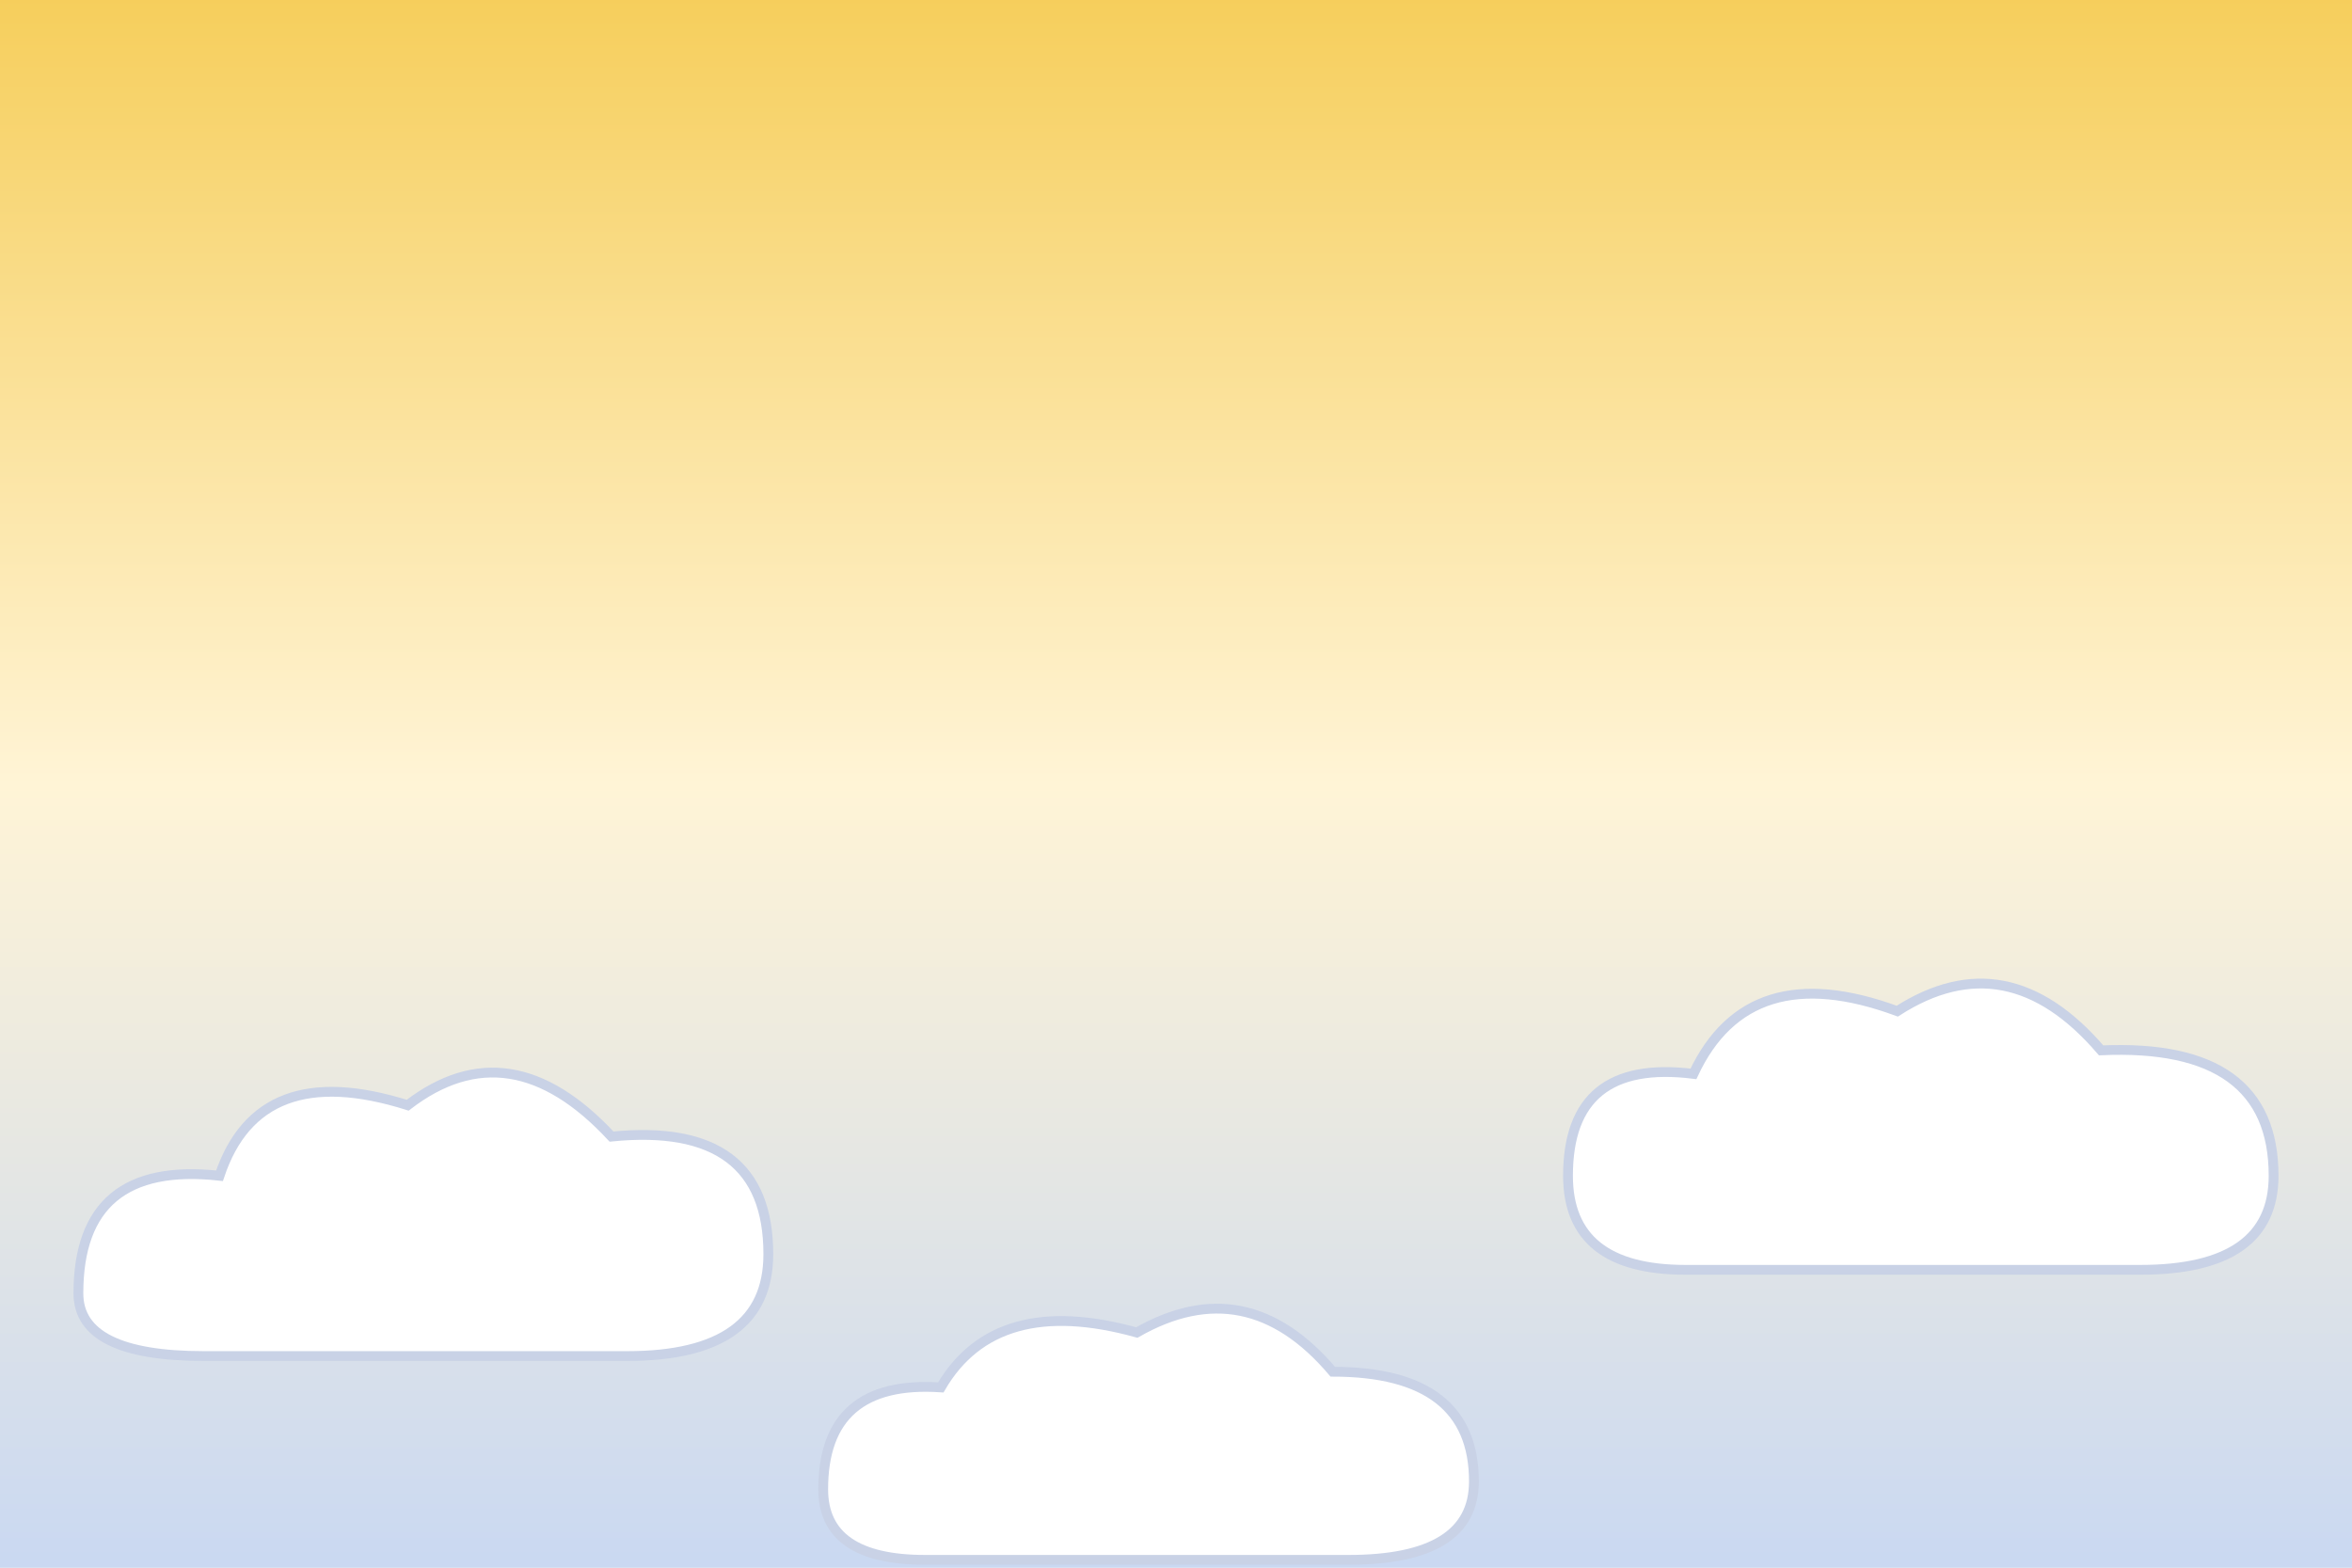
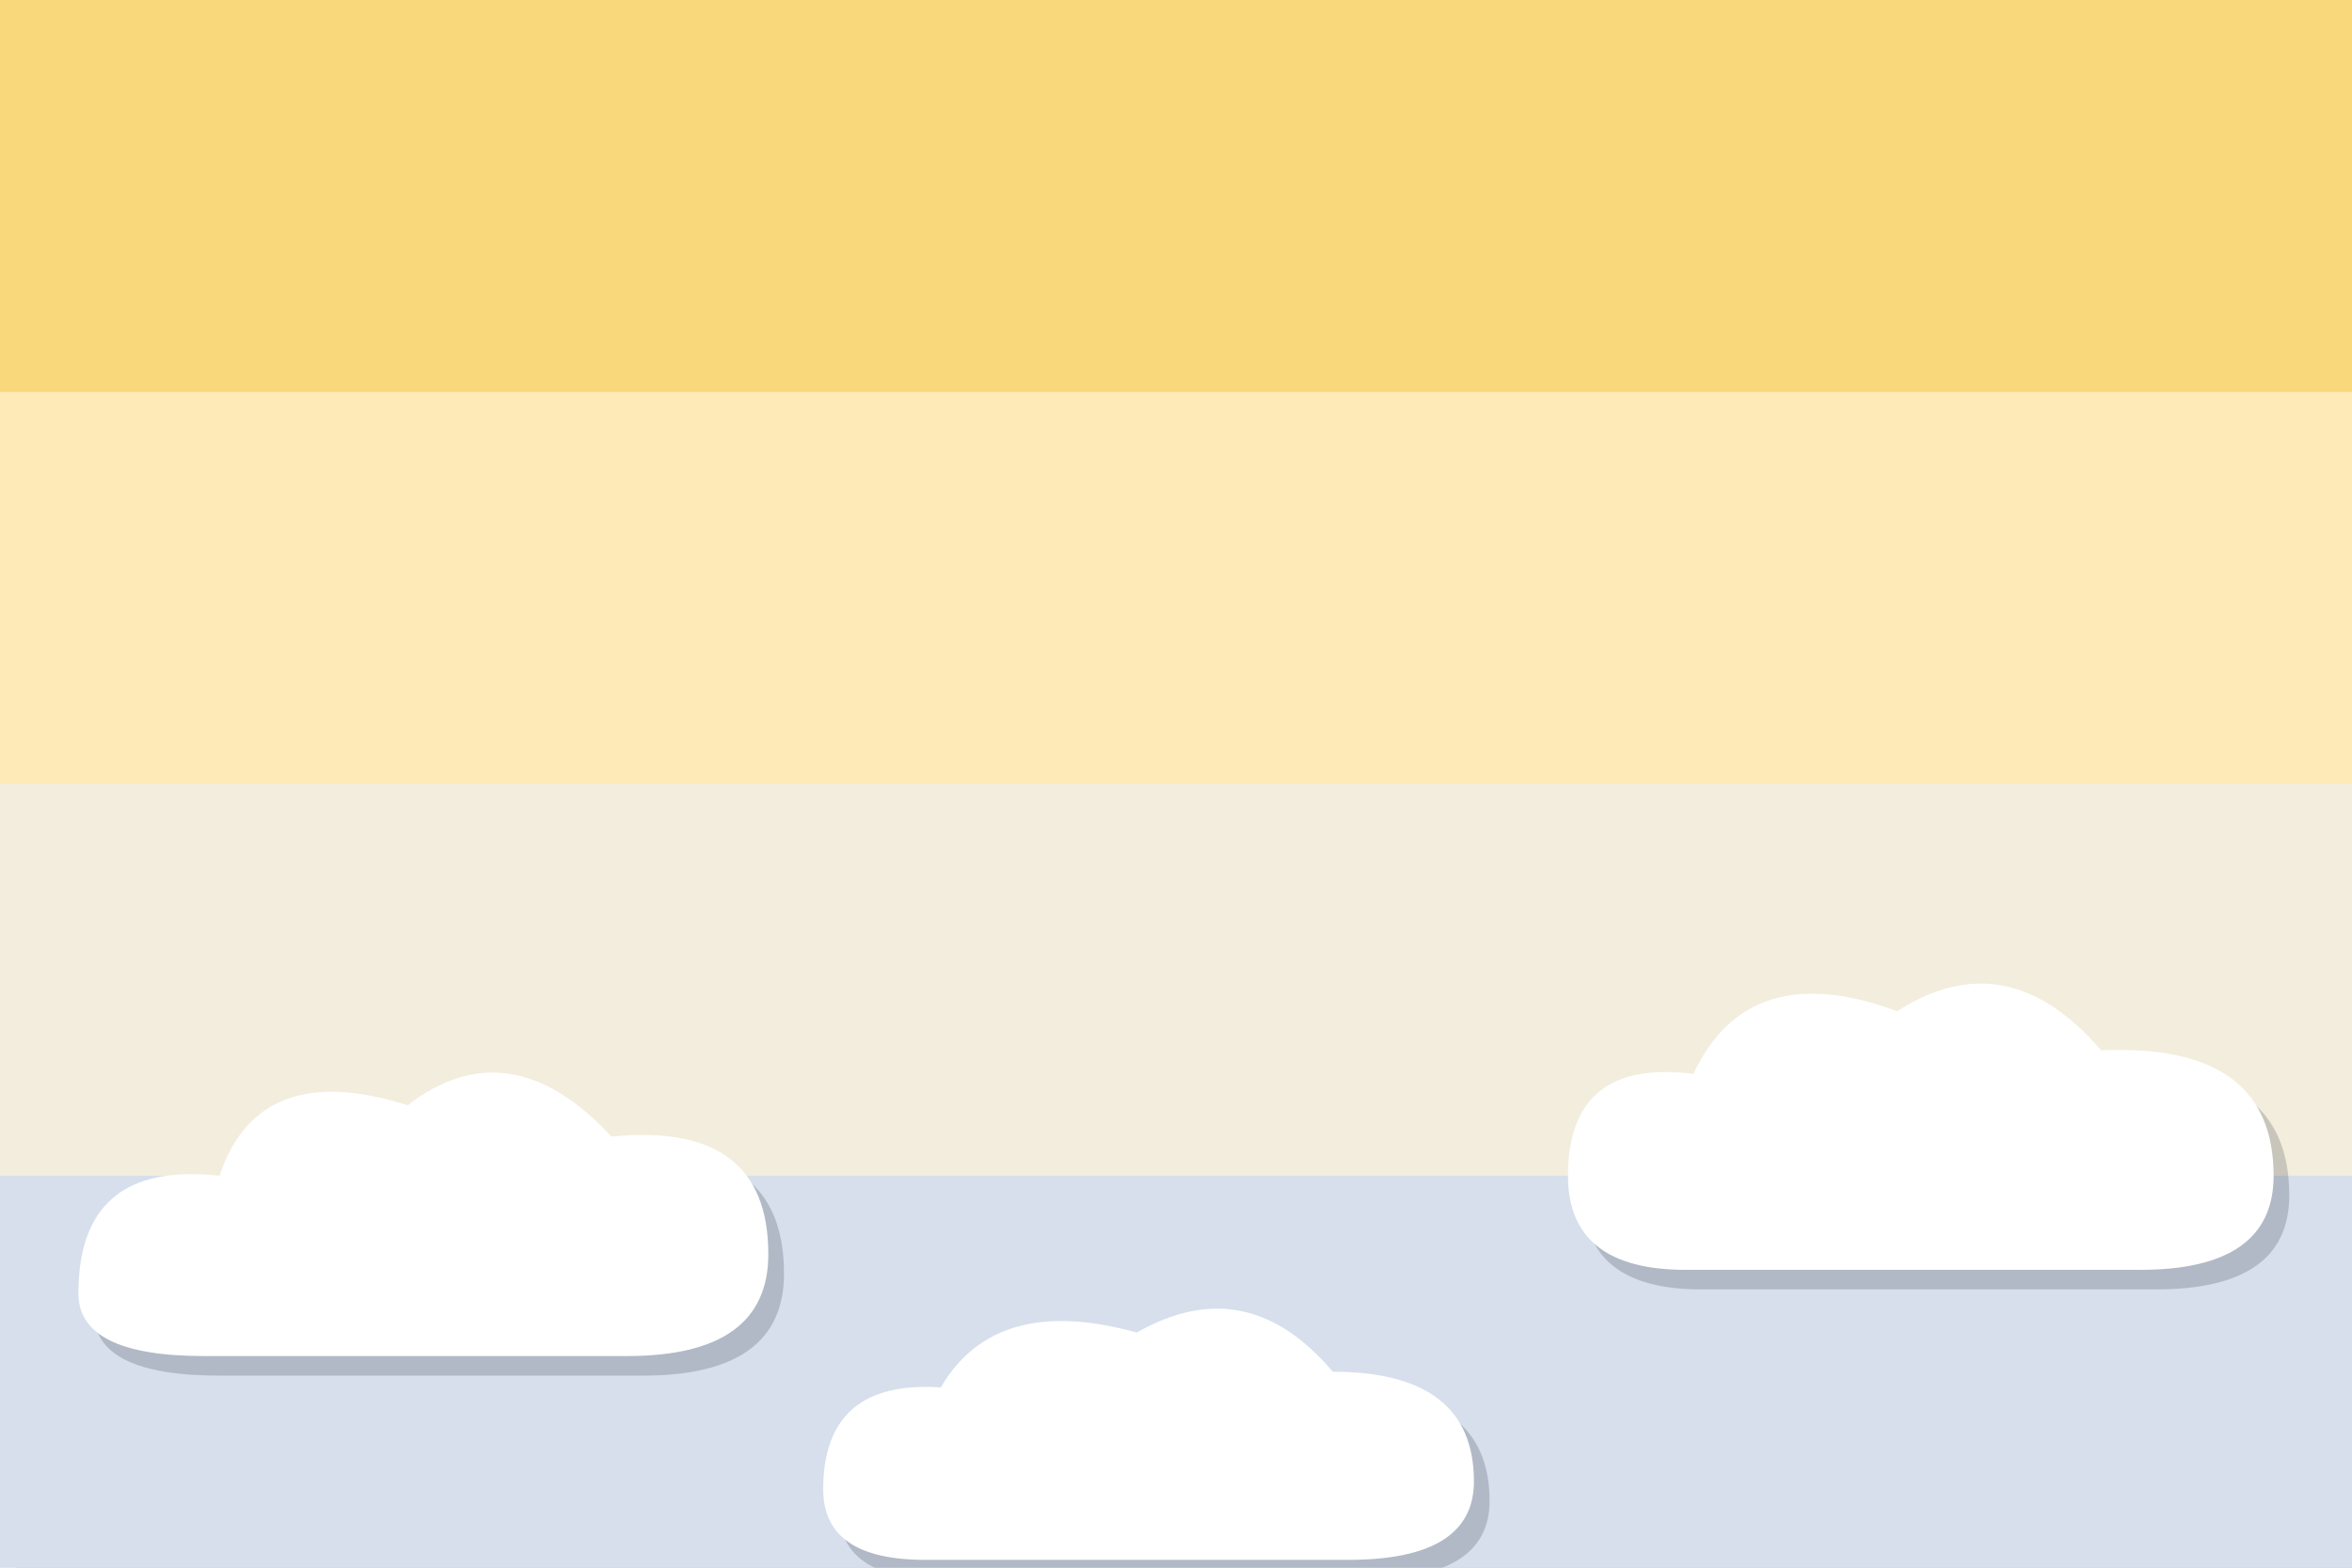
<svg xmlns="http://www.w3.org/2000/svg" viewBox="0 0 600 400" preserveAspectRatio="xMidYMax slice" aria-hidden="true">
  <defs>
    <linearGradient id="heaven" x1="0" y1="0" x2="0" y2="1">
      <stop offset="0" stop-color="#F6CE5B" />
      <stop offset=".5" stop-color="#FFF4D6" />
      <stop offset="1" stop-color="#C9D8F2" />
    </linearGradient>
  </defs>
-   <rect width="600" height="400" fill="url(#heaven)" />
-   <g fill="#FFFFFF" stroke="#C9D2E6" stroke-width="2.5">
-     <path d="M20 330Q20 296 56 300Q66 270 104 282Q130 262 156 290Q196 286 196 320Q196 346 160 346H52Q20 346 20 330Z" />
-     <path d="M400 300Q400 270 432 274Q446 244 484 258Q512 240 536 268Q580 266 580 300Q580 324 546 324H430Q400 324 400 300Z" />
-     <path d="M210 380Q210 352 240 354Q254 330 290 340Q318 324 340 350Q376 350 376 378Q376 398 344 398H236Q210 398 210 380Z" />
+   <rect x="0" y="0" width="600" height="101" fill="#1E2433" stroke="none" opacity="0.20" transform="translate(4 5)" />
+   <rect x="0" y="0" width="600" height="101" fill="#F8D87A" stroke="none" />
+   <rect x="0" y="100" width="600" height="101" fill="#1E2433" stroke="none" opacity="0.20" transform="translate(4 5)" />
+   <rect x="0" y="100" width="600" height="101" fill="#FDEAB7" stroke="none" />
+   <rect x="0" y="200" width="600" height="101" fill="#1E2433" stroke="none" opacity="0.20" transform="translate(4 5)" />
+   <rect x="0" y="200" width="600" height="101" fill="#F2EDDD" stroke="none" />
+   <rect x="0" y="300" width="600" height="101" fill="#1E2433" stroke="none" opacity="0.20" transform="translate(4 5)" />
+   <rect x="0" y="300" width="600" height="101" fill="#D6DFEB" stroke="none" />
+   <g fill="#FFFFFF">
+     <path d="M20 330Q20 296 56 300Q66 270 104 282Q130 262 156 290Q196 286 196 320Q196 346 160 346H52Q20 346 20 330Z" stroke="none" fill="#1E2433" opacity="0.20" transform="translate(4 5)" />
+     <path d="M20 330Q20 296 56 300Q66 270 104 282Q130 262 156 290Q196 286 196 320Q196 346 160 346H52Q20 346 20 330Z" stroke="none" />
+     <path d="M400 300Q400 270 432 274Q446 244 484 258Q512 240 536 268Q580 266 580 300Q580 324 546 324H430Q400 324 400 300Z" stroke="none" fill="#1E2433" opacity="0.20" transform="translate(4 5)" />
+     <path d="M400 300Q400 270 432 274Q446 244 484 258Q512 240 536 268Q580 266 580 300Q580 324 546 324H430Q400 324 400 300Z" stroke="none" />
+     <path d="M210 380Q210 352 240 354Q254 330 290 340Q318 324 340 350Q376 350 376 378Q376 398 344 398H236Q210 398 210 380Z" stroke="none" fill="#1E2433" opacity="0.20" transform="translate(4 5)" />
+     <path d="M210 380Q210 352 240 354Q254 330 290 340Q318 324 340 350Q376 350 376 378Q376 398 344 398H236Q210 398 210 380Z" stroke="none" />
  </g>
</svg>
